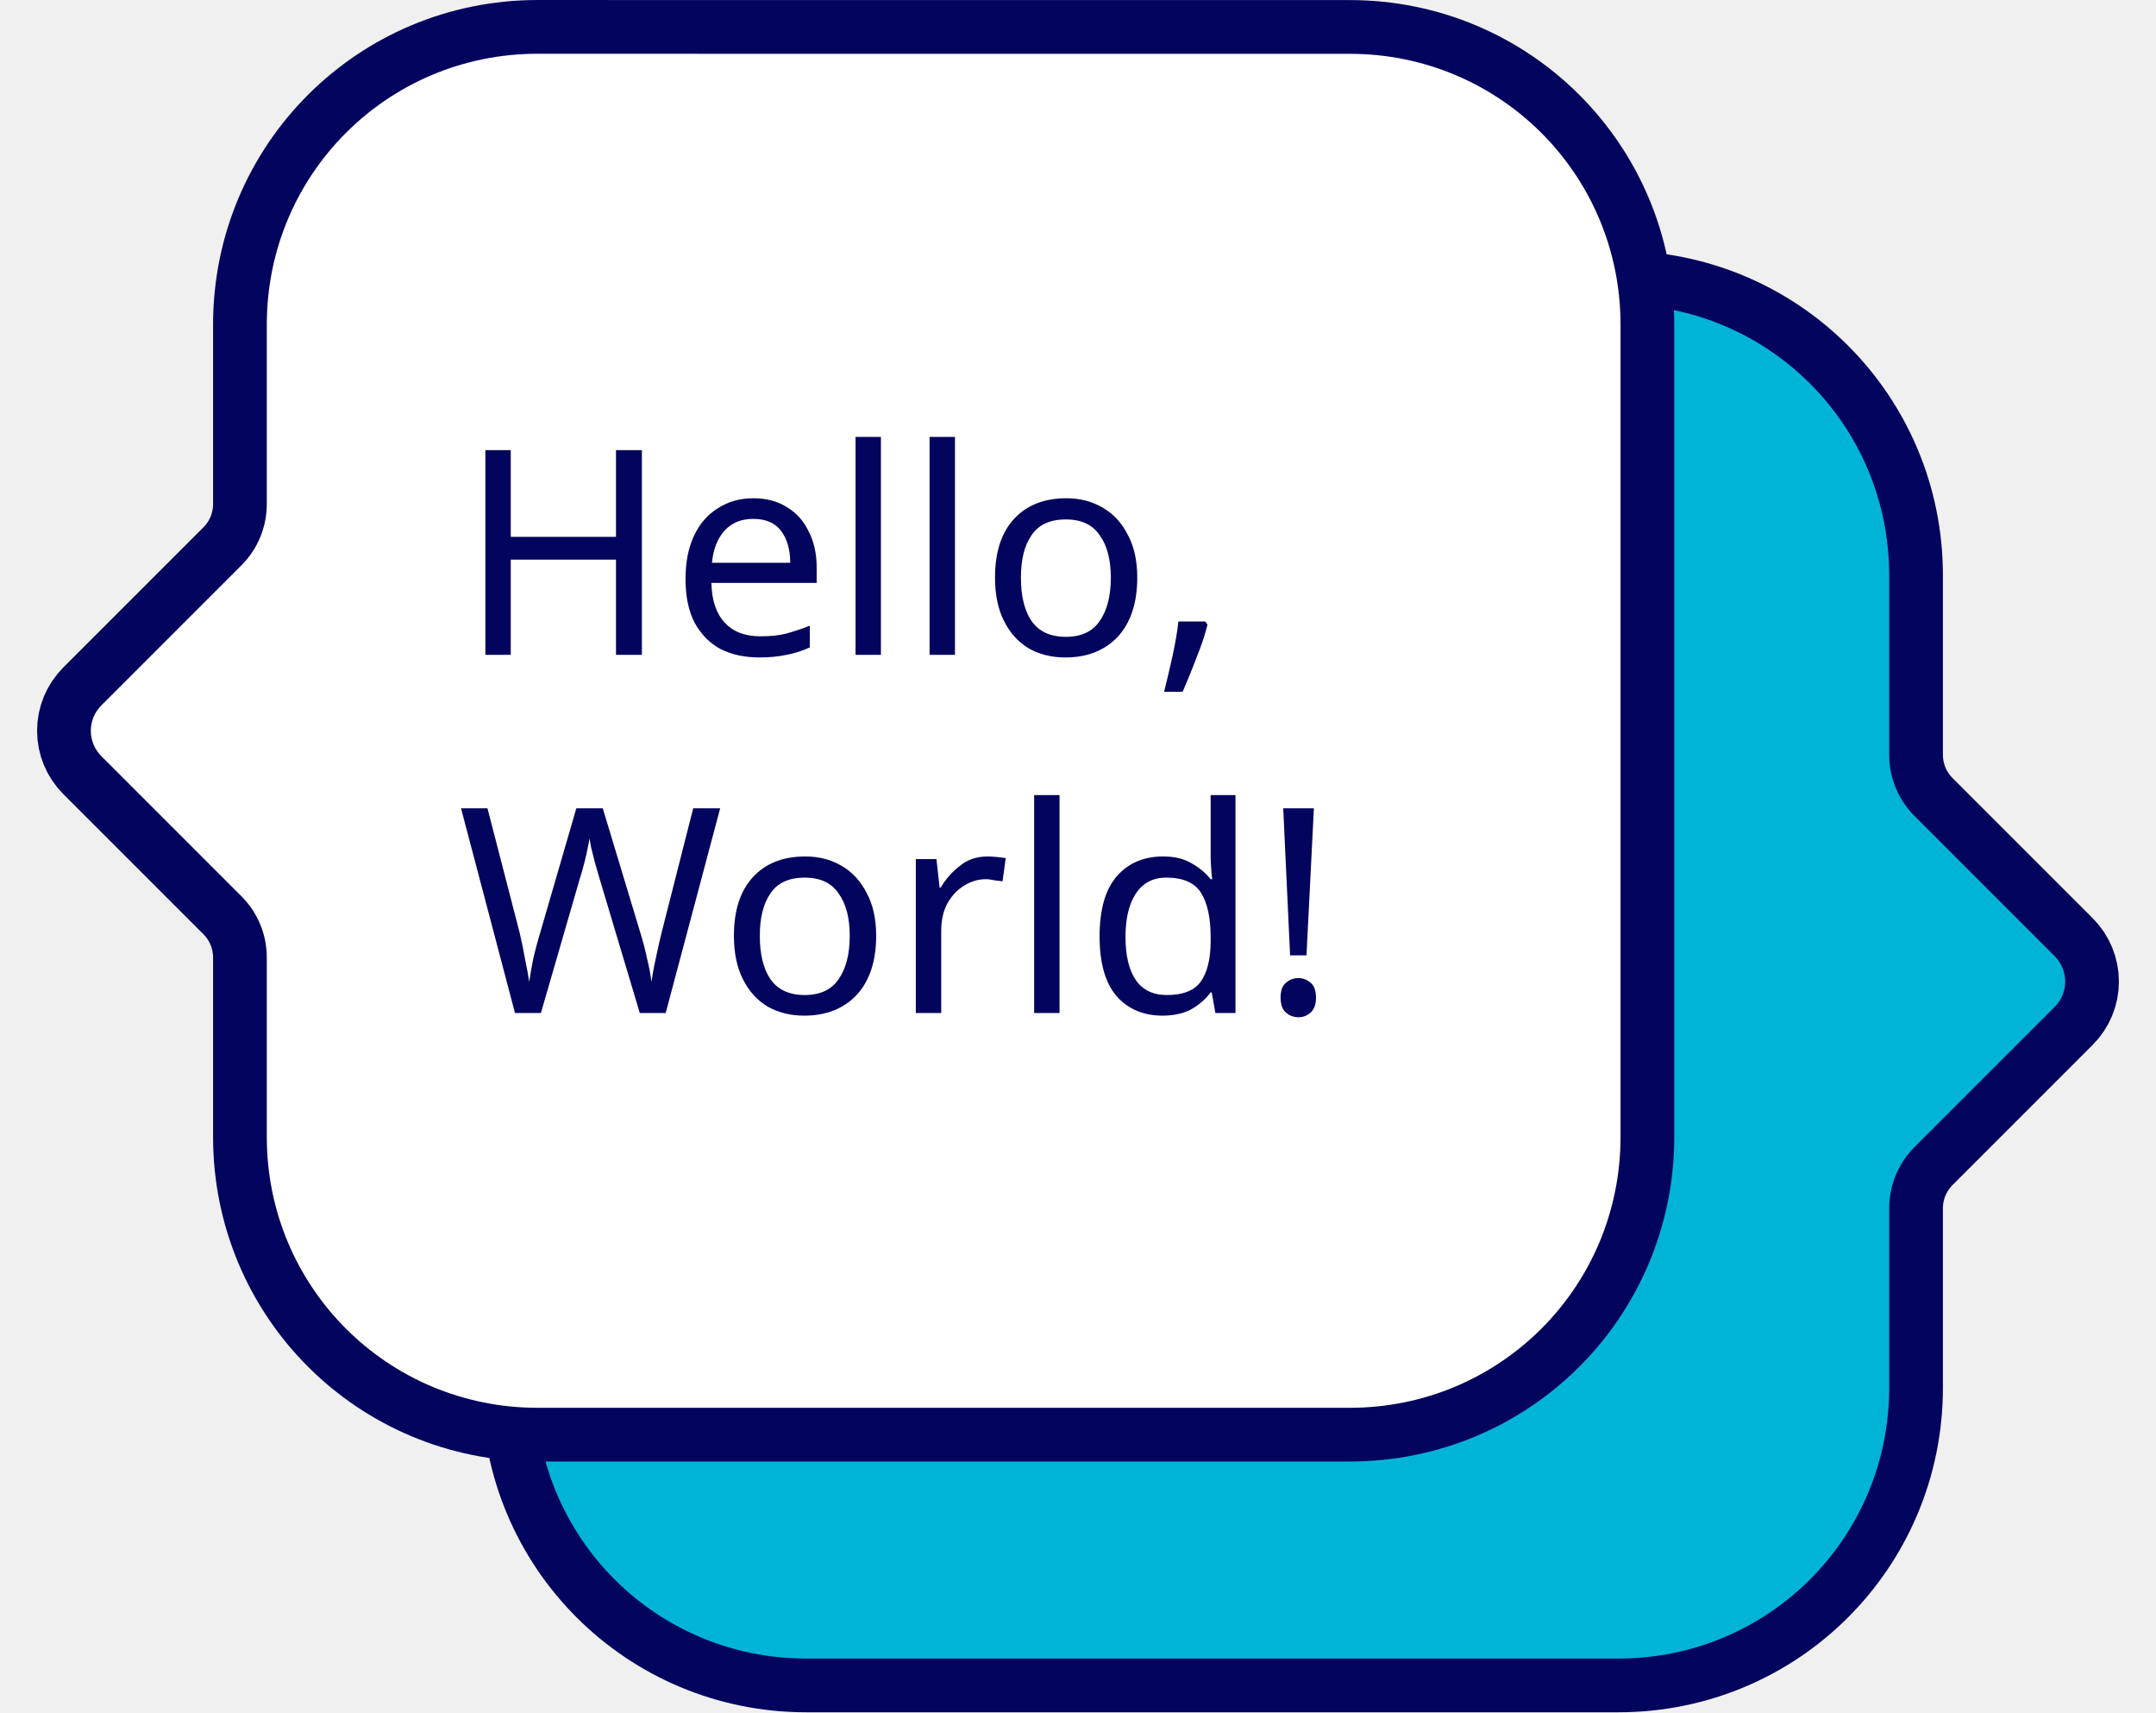
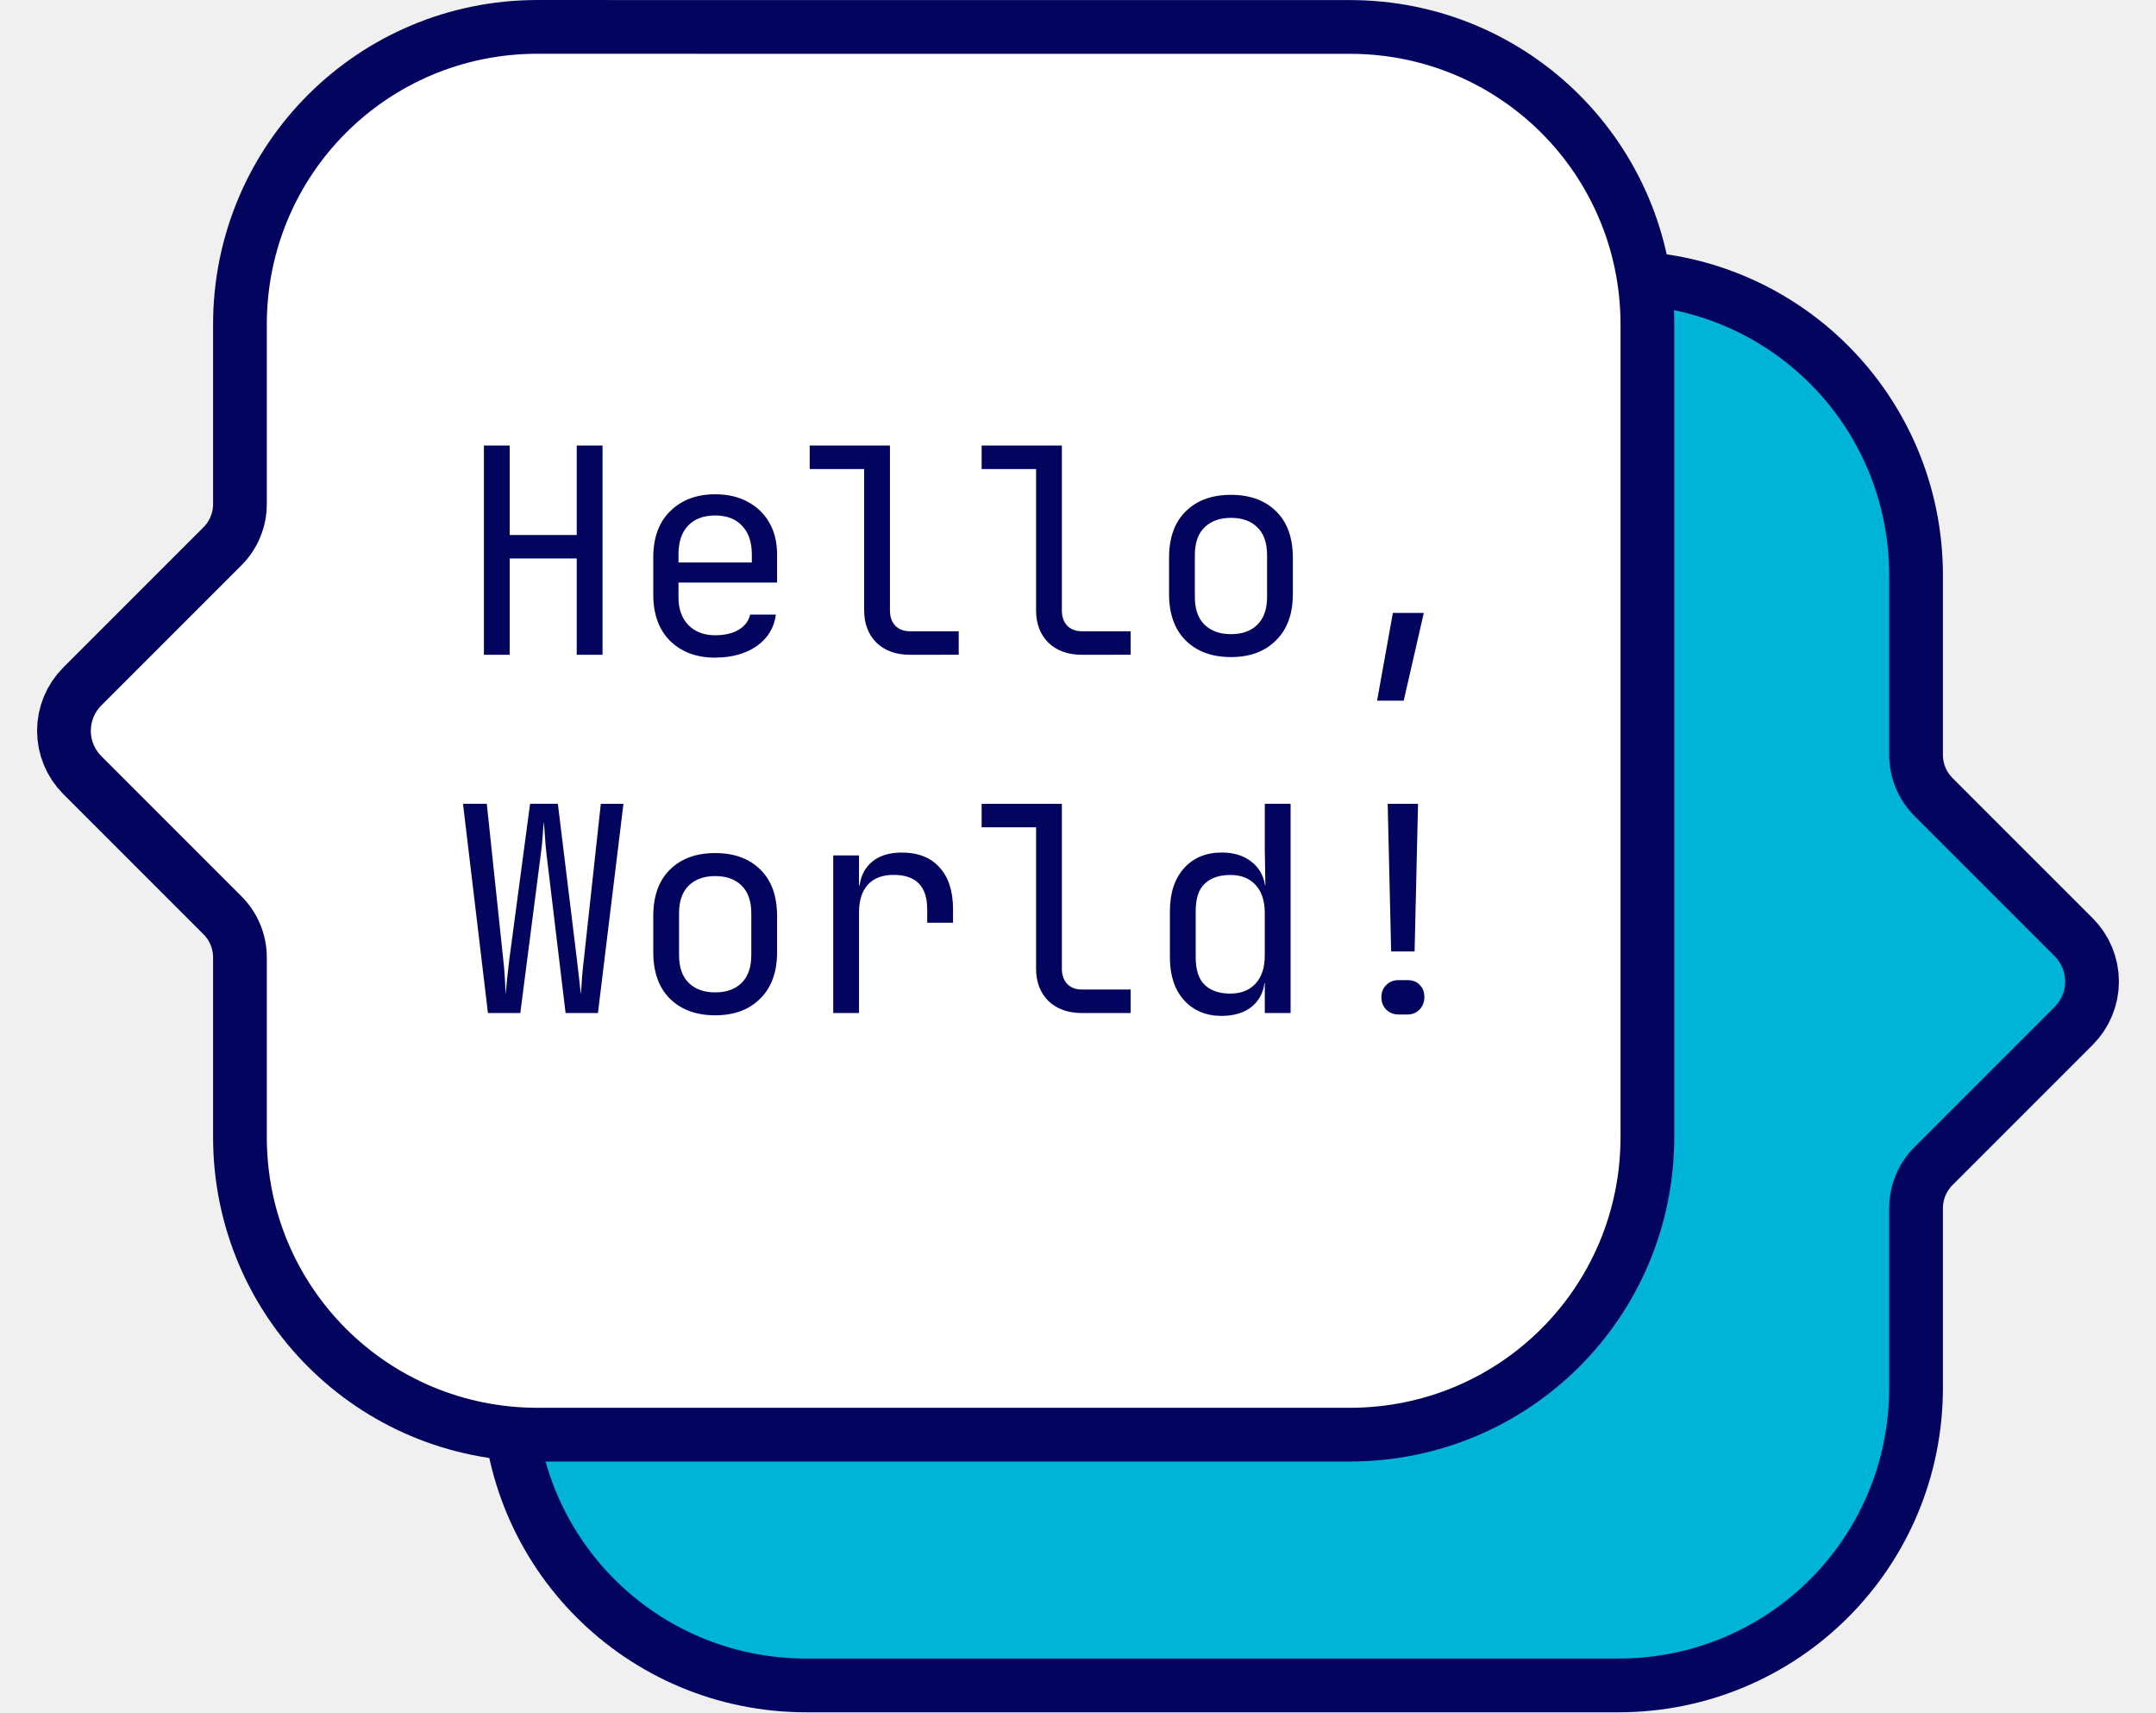
<svg xmlns="http://www.w3.org/2000/svg" width="63.704mm" height="50.583mm" viewBox="0 0 63.704 50.583" version="1.1" id="svg1">
  <defs id="defs1">
    </defs>
  <g id="layer1" transform="translate(-26.07259,-72.10826)">
    <path d="m 73.893,81.104 c 4.432,0 8,3.568 8,8 l 0,5.304 a 2.555,2.555 67.5 0 0 0.748,1.807 l 4.142,4.142 a 1.058,1.058 90 0 1 0,1.497 l -4.142,4.142 a 2.555,2.555 112.5 0 0 -0.748,1.807 v 5.303 c 0,4.432 -3.568,8 -8,8 h -6.361 -16.568 -1.07 c -4.432,0 -8,-3.568 -8,-8 v -1.07 -21.86 -1.07 c 0,-4.432 3.568,-8 8,-8 h 1.069 16.57 z" style="fill:#00b4d8;fill-opacity:1;stroke:#03045e;stroke-width:3.175;stroke-linejoin:round;stroke-dasharray:none;stroke-opacity:1;paint-order:markers stroke fill" id="path4" />
    <path d="m 41.956,73.696 c -4.432,0 -8,3.568 -8,8 v 5.304 a 2.555,2.555 112.5 0 1 -0.748,1.807 l -4.142,4.142 a 1.058,1.058 90 0 0 0,1.497 l 4.142,4.142 a 2.555,2.555 67.5 0 1 0.748,1.807 v 5.303 c 0,4.432 3.568,8 8,8 h 6.361 16.568 1.07 c 4.432,0 8,-3.568 8,-8 v -1.07 -21.86 -1.07 c 0,-4.432 -3.568,-8 -8,-8 H 64.886 48.317 Z" style="fill:#ffffff;stroke:#03045e;stroke-width:3.175;stroke-linejoin:round;stroke-dasharray:none;stroke-opacity:1;paint-order:markers stroke fill" id="path6" />
-     <text xml:space="preserve" style="font-style:normal;font-variant:normal;font-weight:normal;font-stretch:normal;font-size:8.467px;font-family:'JetBrains Mono';-inkscape-font-specification:'JetBrains Mono, Normal';font-variant-ligatures:normal;font-variant-caps:normal;font-variant-numeric:normal;font-variant-east-asian:normal;fill:#03045e;fill-opacity:1;stroke-width:0.646" x="39.584" y="91.452" id="text2">
-       <tspan id="tspan2" style="font-style:normal;font-variant:normal;font-weight:normal;font-stretch:normal;font-size:8.467px;font-family:'JetBrains Mono';-inkscape-font-specification:'JetBrains Mono, Normal';font-variant-ligatures:normal;font-variant-caps:normal;font-variant-numeric:normal;font-variant-east-asian:normal;fill:#03045e;fill-opacity:1;stroke-width:0.646" x="39.584" y="91.452">Hello,</tspan>
-       <tspan style="font-style:normal;font-variant:normal;font-weight:normal;font-stretch:normal;font-size:8.467px;font-family:'JetBrains Mono';-inkscape-font-specification:'JetBrains Mono, Normal';font-variant-ligatures:normal;font-variant-caps:normal;font-variant-numeric:normal;font-variant-east-asian:normal;fill:#03045e;fill-opacity:1;stroke-width:0.646" x="39.584" y="102.035" id="tspan3">World!</tspan>
-     </text>
+     <g id="text2" style="font-size:8.467px;font-family:'JetBrains Mono';-inkscape-font-specification:'JetBrains Mono, Normal';fill:#03045e;stroke-width:0.646" aria-label="Hello,&#10;World!">
+       <path d="m 40.371,91.452 v -6.181 h 0.762 v 2.642 H 43.114 v -2.642 h 0.762 v 6.181 h -0.762 v -2.845 h -1.981 v 2.845 z m 6.833,0.085 q -0.821,0 -1.329,-0.491 -0.5,-0.5 -0.5,-1.372 v -1.101 q 0,-0.872 0.5,-1.363 0.508,-0.5 1.329,-0.5 0.55,0 0.957,0.22 0.415,0.22 0.643,0.618 0.229,0.398 0.229,0.94 v 0.83 h -2.913 v 0.44 q 0,0.516 0.296,0.821 0.296,0.296 0.787,0.296 0.423,0 0.694,-0.161 0.279,-0.169 0.339,-0.449 h 0.762 q -0.076,0.584 -0.567,0.931 -0.491,0.339 -1.228,0.339 z M 46.12,88.726 h 2.167 v -0.237 q 0,-0.55 -0.288,-0.847 -0.279,-0.305 -0.796,-0.305 -0.516,0 -0.804,0.305 -0.279,0.296 -0.279,0.847 z m 6.841,2.726 q -0.618,0 -0.991,-0.356 -0.364,-0.364 -0.364,-0.957 v -4.174 h -1.609 v -0.694 h 2.371 v 4.868 q 0,0.288 0.161,0.457 0.161,0.161 0.432,0.161 h 1.439 v 0.694 z m 5.08,0 q -0.618,0 -0.991,-0.356 -0.364,-0.364 -0.364,-0.957 v -4.174 h -1.609 v -0.694 h 2.371 v 4.868 q 0,0.288 0.161,0.457 0.161,0.161 0.432,0.161 h 1.439 v 0.694 z m 4.403,0.068 q -0.838,0 -1.338,-0.491 -0.491,-0.491 -0.491,-1.372 v -1.067 q 0,-0.889 0.491,-1.372 0.491,-0.491 1.338,-0.491 0.847,0 1.338,0.491 0.491,0.483 0.491,1.372 v 1.067 q 0,0.881 -0.5,1.372 -0.491,0.491 -1.329,0.491 z m 0,-0.677 q 0.5,0 0.779,-0.279 0.288,-0.279 0.288,-0.821 v -1.236 q 0,-0.542 -0.288,-0.821 -0.279,-0.279 -0.779,-0.279 -0.491,0 -0.779,0.279 -0.288,0.279 -0.288,0.821 v 1.236 q 0,0.542 0.288,0.821 0.288,0.279 0.779,0.279 z m 4.318,1.964 0.466,-2.591 h 0.914 l -0.593,2.591 z" id="path1" />
+       <path d="m 40.49,102.035 -0.737,-6.181 h 0.703 l 0.483,4.572 q 0.034,0.279 0.051,0.584 0.017,0.296 0.025,0.474 0.017,-0.178 0.042,-0.474 0.034,-0.305 0.068,-0.584 l 0.61,-4.572 h 0.821 l 0.559,4.572 q 0.034,0.279 0.068,0.584 0.034,0.296 0.051,0.474 0.017,-0.178 0.034,-0.474 0.025,-0.305 0.059,-0.584 L 43.825,95.855 h 0.669 l -0.754,6.181 H 42.784 l -0.559,-4.657 q -0.034,-0.288 -0.051,-0.559 -0.017,-0.279 -0.034,-0.432 -0.017,0.152 -0.034,0.432 -0.017,0.271 -0.059,0.559 l -0.601,4.657 z m 6.714,0.068 q -0.838,0 -1.338,-0.491 -0.491,-0.491 -0.491,-1.372 v -1.067 q 0,-0.889 0.491,-1.372 0.491,-0.491 1.338,-0.491 0.847,0 1.338,0.491 0.491,0.483 0.491,1.372 v 1.067 q 0,0.881 -0.5,1.372 -0.491,0.491 -1.329,0.491 z m 0,-0.677 q 0.5,0 0.779,-0.279 0.288,-0.279 0.288,-0.821 v -1.236 q 0,-0.542 -0.288,-0.821 -0.279,-0.279 -0.779,-0.279 -0.491,0 -0.779,0.279 -0.288,0.279 -0.288,0.821 v 1.236 q 0,0.542 0.288,0.821 0.288,0.279 0.779,0.279 z m 3.488,0.61 v -4.657 h 0.762 v 0.889 h 0.017 q 0.059,-0.449 0.381,-0.711 0.322,-0.262 0.864,-0.262 0.728,0 1.118,0.44 0.398,0.432 0.398,1.236 v 0.398 H 53.469 v -0.398 q 0,-1.016 -0.991,-1.016 -0.5,0 -0.762,0.288 -0.262,0.288 -0.262,0.83 v 2.963 z m 7.349,0 q -0.618,0 -0.991,-0.356 -0.364,-0.364 -0.364,-0.957 V 96.549 h -1.609 v -0.694 h 2.371 v 4.868 q 0,0.288 0.161,0.457 0.161,0.161 0.432,0.161 h 1.439 v 0.694 z m 4.132,0.085 q -0.694,0 -1.118,-0.466 -0.415,-0.466 -0.415,-1.262 v -1.363 q 0,-0.804 0.415,-1.27 0.415,-0.466 1.118,-0.466 0.525,0 0.864,0.262 0.347,0.262 0.415,0.711 h 0.009 l -0.017,-1.058 v -1.355 h 0.762 v 6.181 h -0.762 v -0.889 h -0.009 q -0.059,0.457 -0.398,0.72 -0.339,0.254 -0.864,0.254 z m 0.254,-0.66 q 0.474,0 0.745,-0.296 0.271,-0.296 0.271,-0.821 v -1.27 q 0,-0.525 -0.271,-0.821 -0.271,-0.296 -0.745,-0.296 -0.483,0 -0.754,0.254 -0.271,0.246 -0.271,0.821 v 1.355 q 0,0.567 0.271,0.821 0.271,0.254 0.754,0.254 z m 4.75,-1.245 -0.102,-4.36 h 0.897 l -0.102,4.36 z m 0.22,1.863 q -0.22,0 -0.364,-0.144 -0.144,-0.144 -0.144,-0.364 0,-0.22 0.144,-0.364 0.144,-0.144 0.364,-0.144 h 0.254 q 0.246,0 0.373,0.144 0.135,0.135 0.135,0.356 0,0.22 -0.144,0.373 -0.144,0.144 -0.364,0.144 z" id="path2" />
+     </g>
  </g>
</svg>
